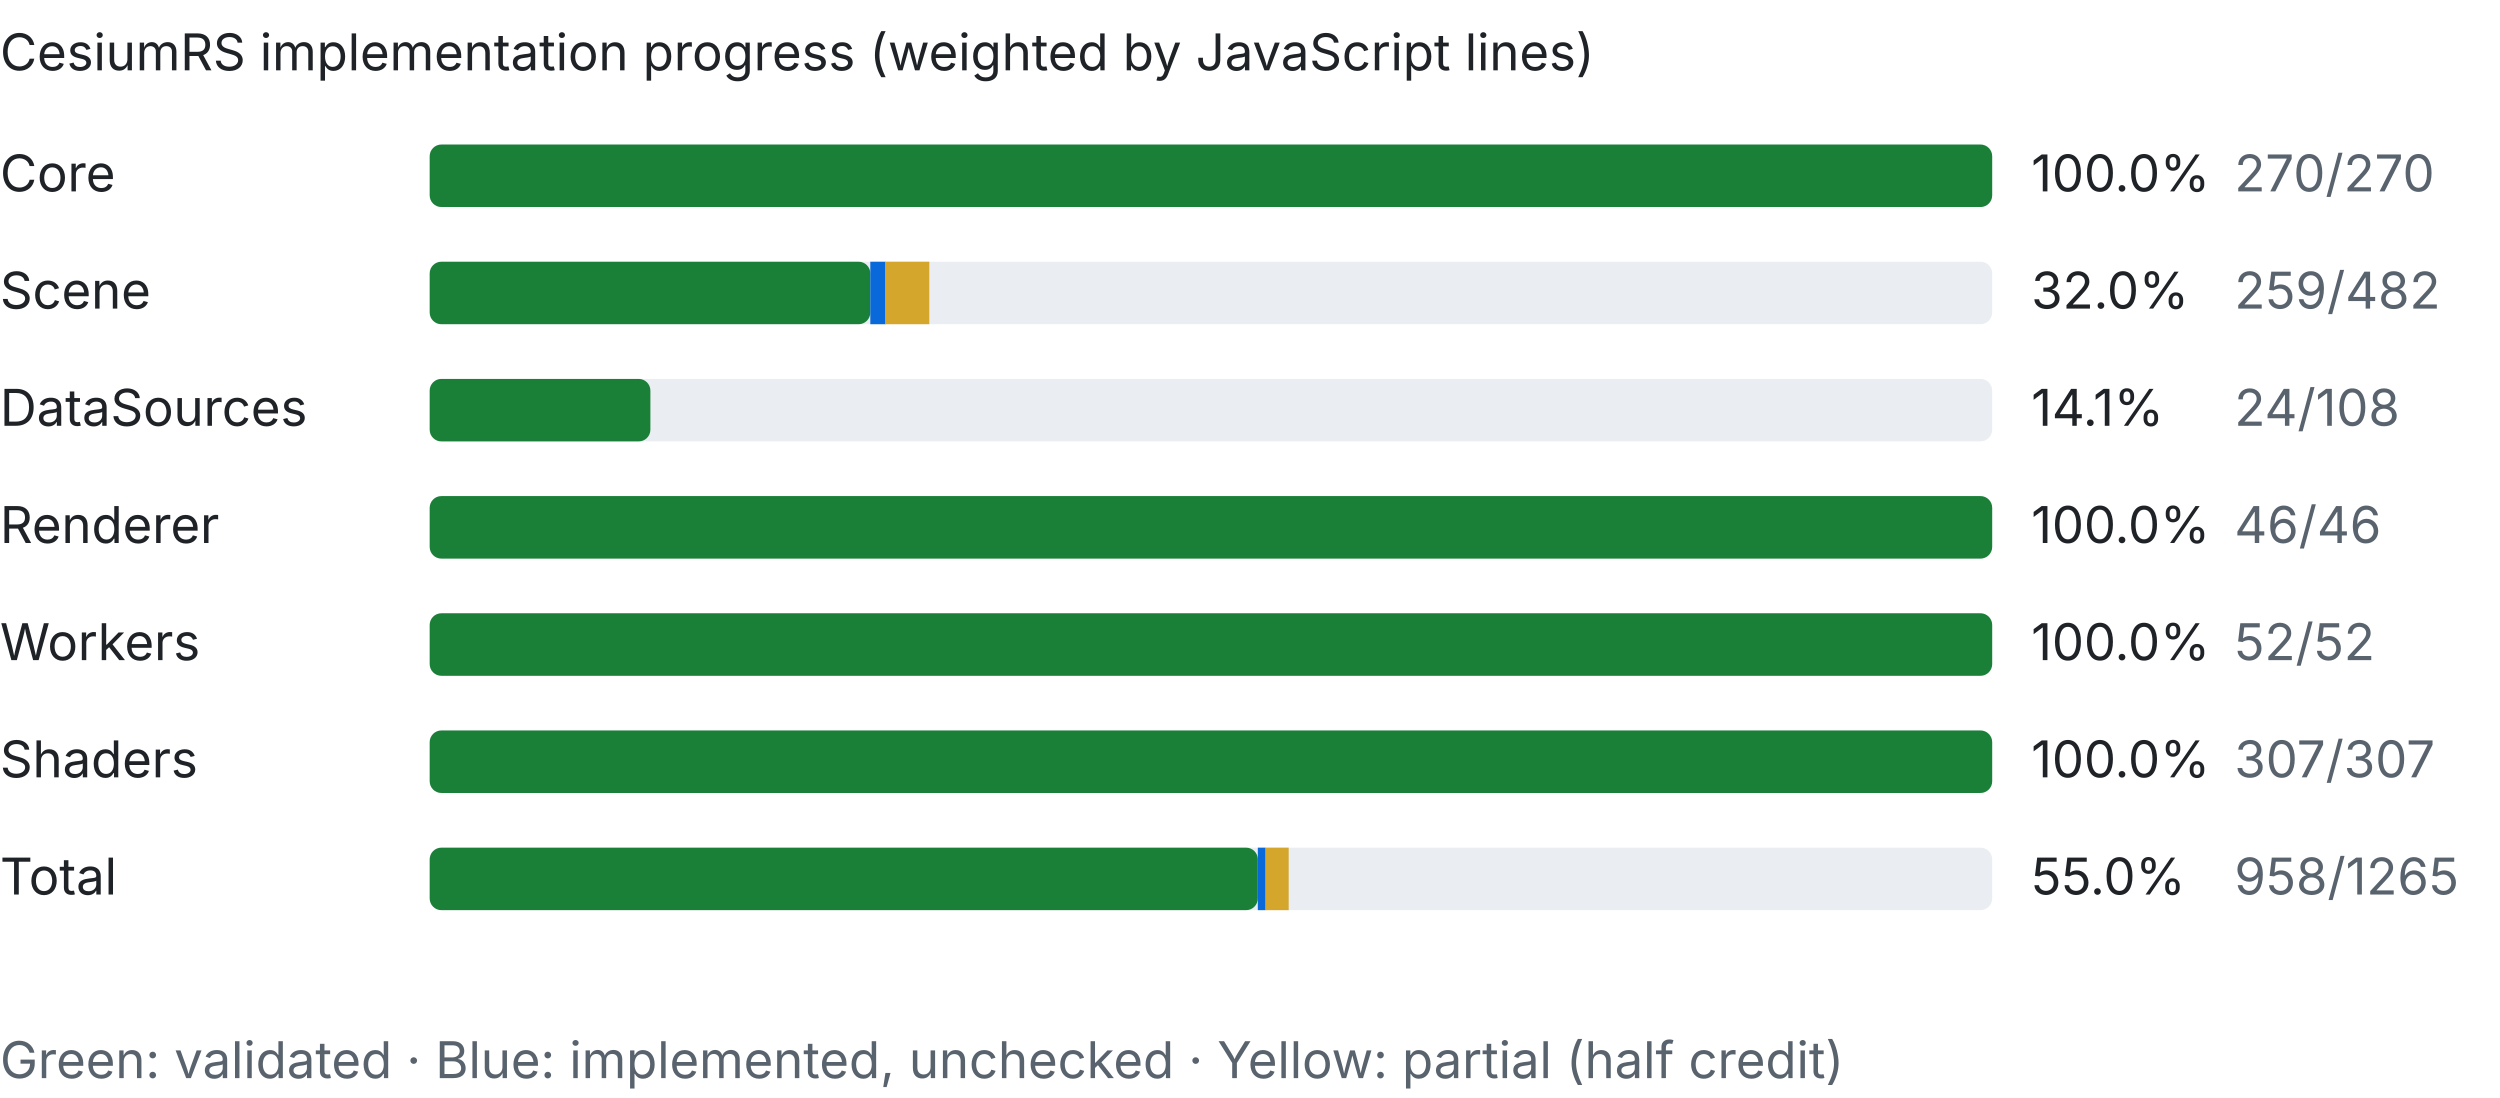
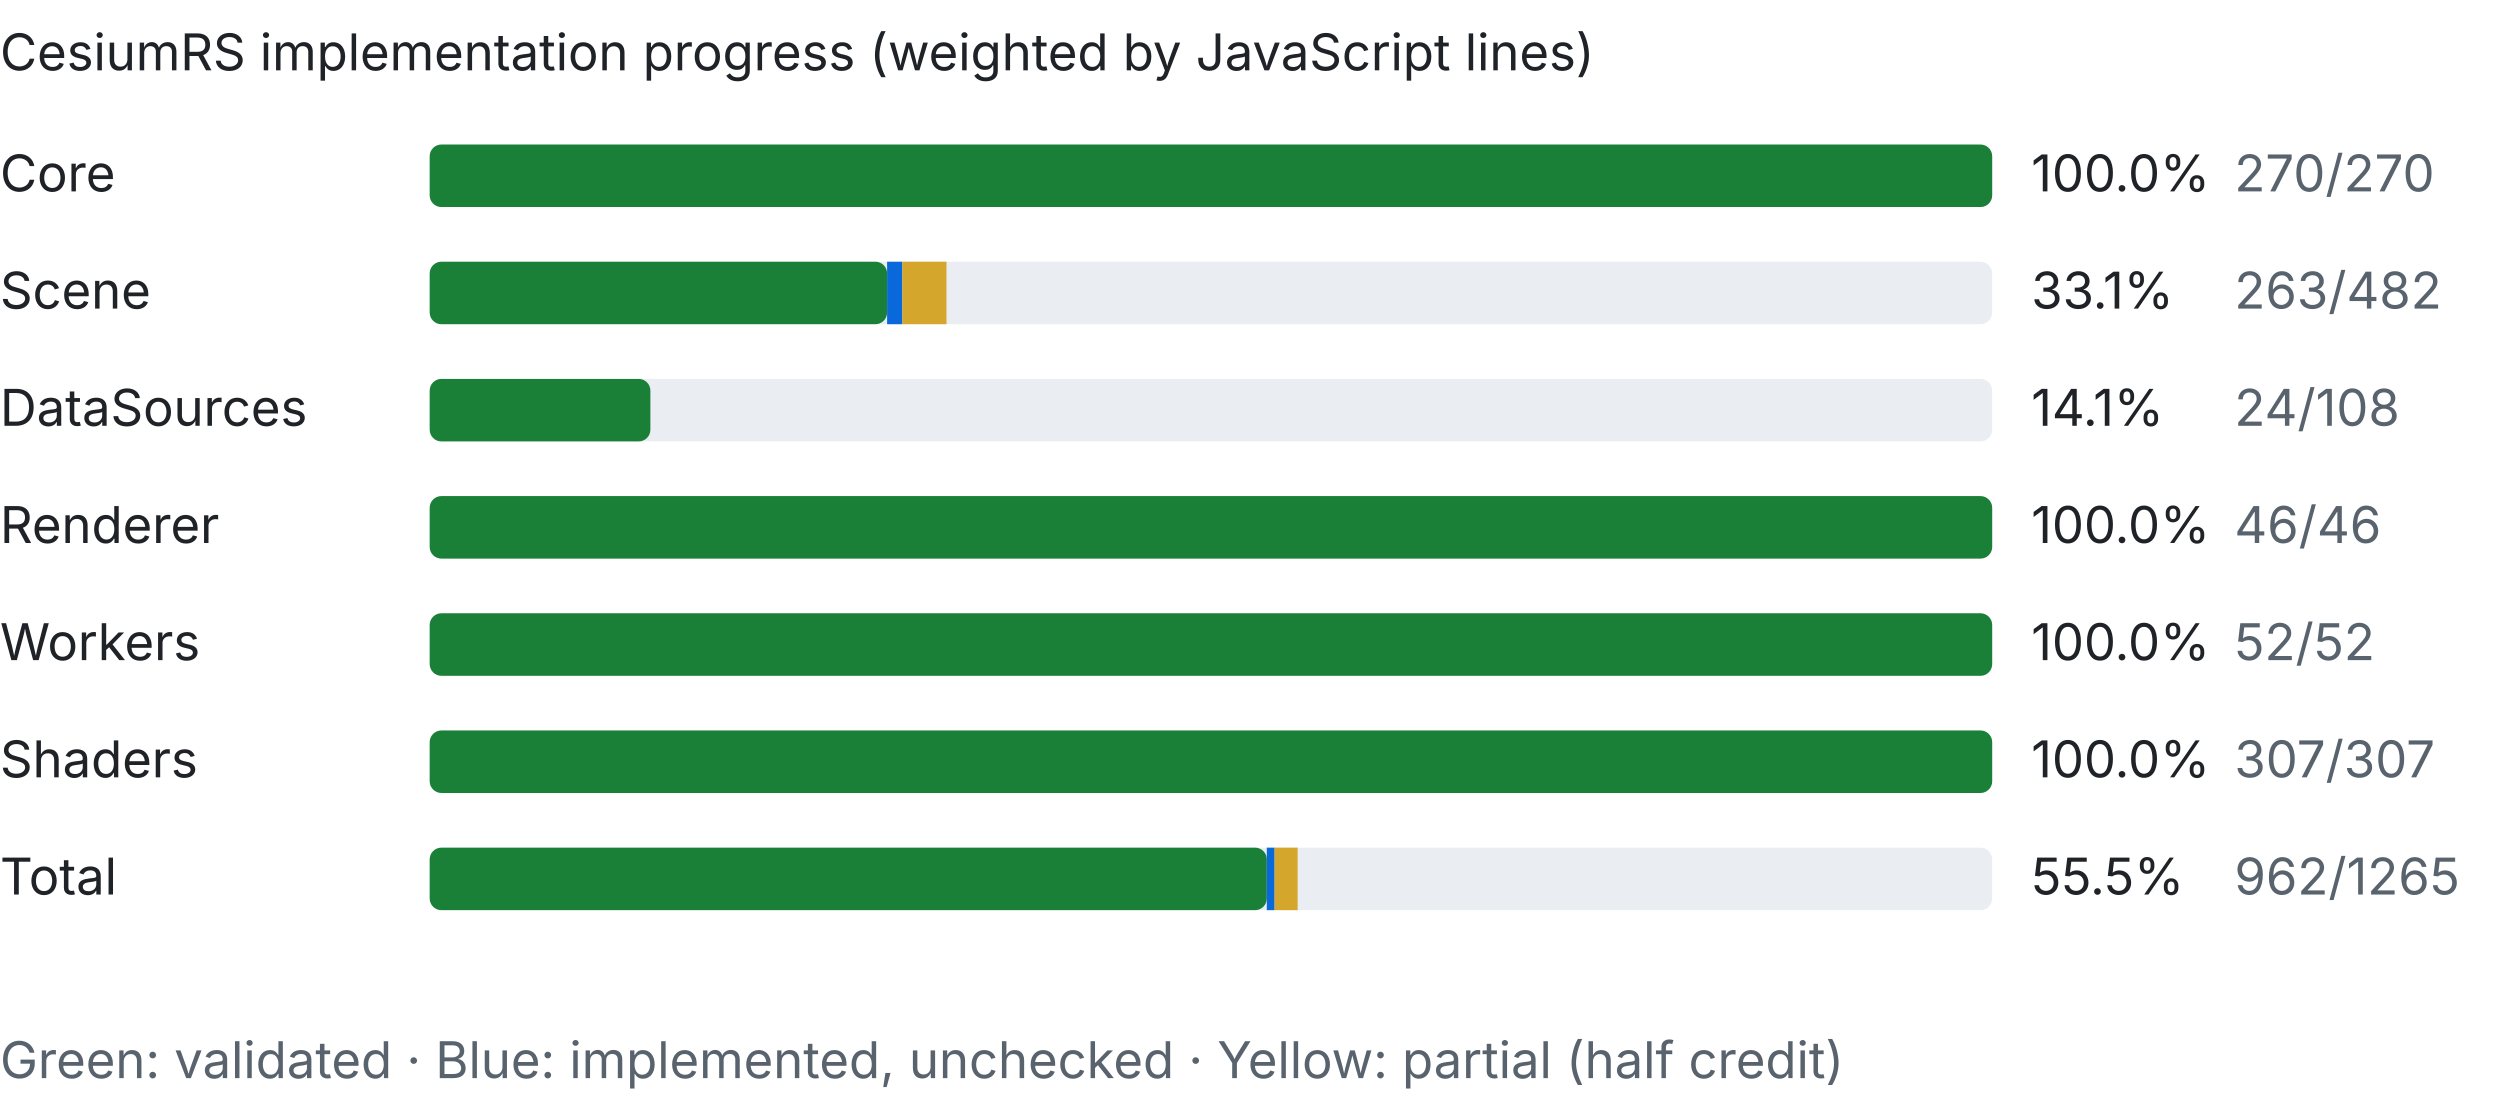
<svg xmlns="http://www.w3.org/2000/svg" width="640" height="281" viewBox="0 0 640 281">
  <style>text{font:13px system-ui,-apple-system,Segoe UI,sans-serif;fill:#1f2328}.dim{fill:#59636e}.bg{fill:#eaeef2}.done{fill:#1a7f37}.part{fill:#d4a72c}.unchecked{fill:#0969da}@media (prefers-color-scheme:dark){text{fill:#e6edf3}.dim{fill:#9198a1}.bg{fill:#30363d}.done{fill:#3fb950}}</style>
  <text x="0" y="18" font-weight="600">CesiumRS implementation progress (weighted by JavaScript lines)</text>
  <text x="0" y="49">Core</text>
  <rect class="bg" x="110" y="37" width="400" height="16" rx="3" />
  <rect class="done" x="110" y="37" width="400.0" height="16" rx="3" />
  <text x="520" y="49">100.0%</text>
  <text class="dim" x="572" y="49">270/270</text>
  <text x="0" y="79">Scene</text>
  <rect class="bg" x="110" y="67" width="400" height="16" rx="3" />
-   <rect class="done" x="110" y="67" width="112.8" height="16" rx="3" />
-   <rect class="unchecked" x="222.8" y="67" width="3.9" height="16" />
-   <rect class="part" x="226.6" y="67" width="11.3" height="16" />
-   <text x="520" y="79">32.0%</text>
-   <text class="dim" x="572" y="79">259/482</text>
+   <rect class="done" x="110" y="67" width="117.1" height="16" rx="3" />
+   <rect class="unchecked" x="227.1" y="67" width="3.9" height="16" />
+   <rect class="part" x="231.0" y="67" width="11.3" height="16" />
+   <text x="520" y="79">33.1%</text>
+   <text class="dim" x="572" y="79">263/482</text>
  <text x="0" y="109">DataSources</text>
  <rect class="bg" x="110" y="97" width="400" height="16" rx="3" />
  <rect class="done" x="110" y="97" width="56.5" height="16" rx="3" />
  <text x="520" y="109">14.1%</text>
  <text class="dim" x="572" y="109">24/108</text>
  <text x="0" y="139">Renderer</text>
  <rect class="bg" x="110" y="127" width="400" height="16" rx="3" />
  <rect class="done" x="110" y="127" width="400.0" height="16" rx="3" />
  <text x="520" y="139">100.0%</text>
  <text class="dim" x="572" y="139">46/46</text>
  <text x="0" y="169">Workers</text>
  <rect class="bg" x="110" y="157" width="400" height="16" rx="3" />
  <rect class="done" x="110" y="157" width="400.0" height="16" rx="3" />
  <text x="520" y="169">100.0%</text>
  <text class="dim" x="572" y="169">52/52</text>
  <text x="0" y="199">Shaders</text>
  <rect class="bg" x="110" y="187" width="400" height="16" rx="3" />
  <rect class="done" x="110" y="187" width="400.0" height="16" rx="3" />
  <text x="520" y="199">100.0%</text>
  <text class="dim" x="572" y="199">307/307</text>
  <text x="0" y="229" font-weight="600">Total</text>
  <rect class="bg" x="110" y="217" width="400" height="16" rx="3" />
-   <rect class="done" x="110" y="217" width="212.0" height="16" rx="3" />
-   <rect class="unchecked" x="322.0" y="217" width="2.0" height="16" />
-   <rect class="part" x="324.0" y="217" width="5.9" height="16" />
-   <text x="520" y="229" font-weight="600">55.0%</text>
-   <text class="dim" x="572" y="229">958/1265</text>
+   <rect class="done" x="110" y="217" width="214.3" height="16" rx="3" />
+   <rect class="unchecked" x="324.3" y="217" width="2.0" height="16" />
+   <rect class="part" x="326.3" y="217" width="5.9" height="16" />
+   <text x="520" y="229" font-weight="600">55.5%</text>
+   <text class="dim" x="572" y="229">962/1265</text>
  <text class="dim" x="0" y="276">Green: validated · Blue: implemented, unchecked · Yellow: partial (half credit)</text>
</svg>
